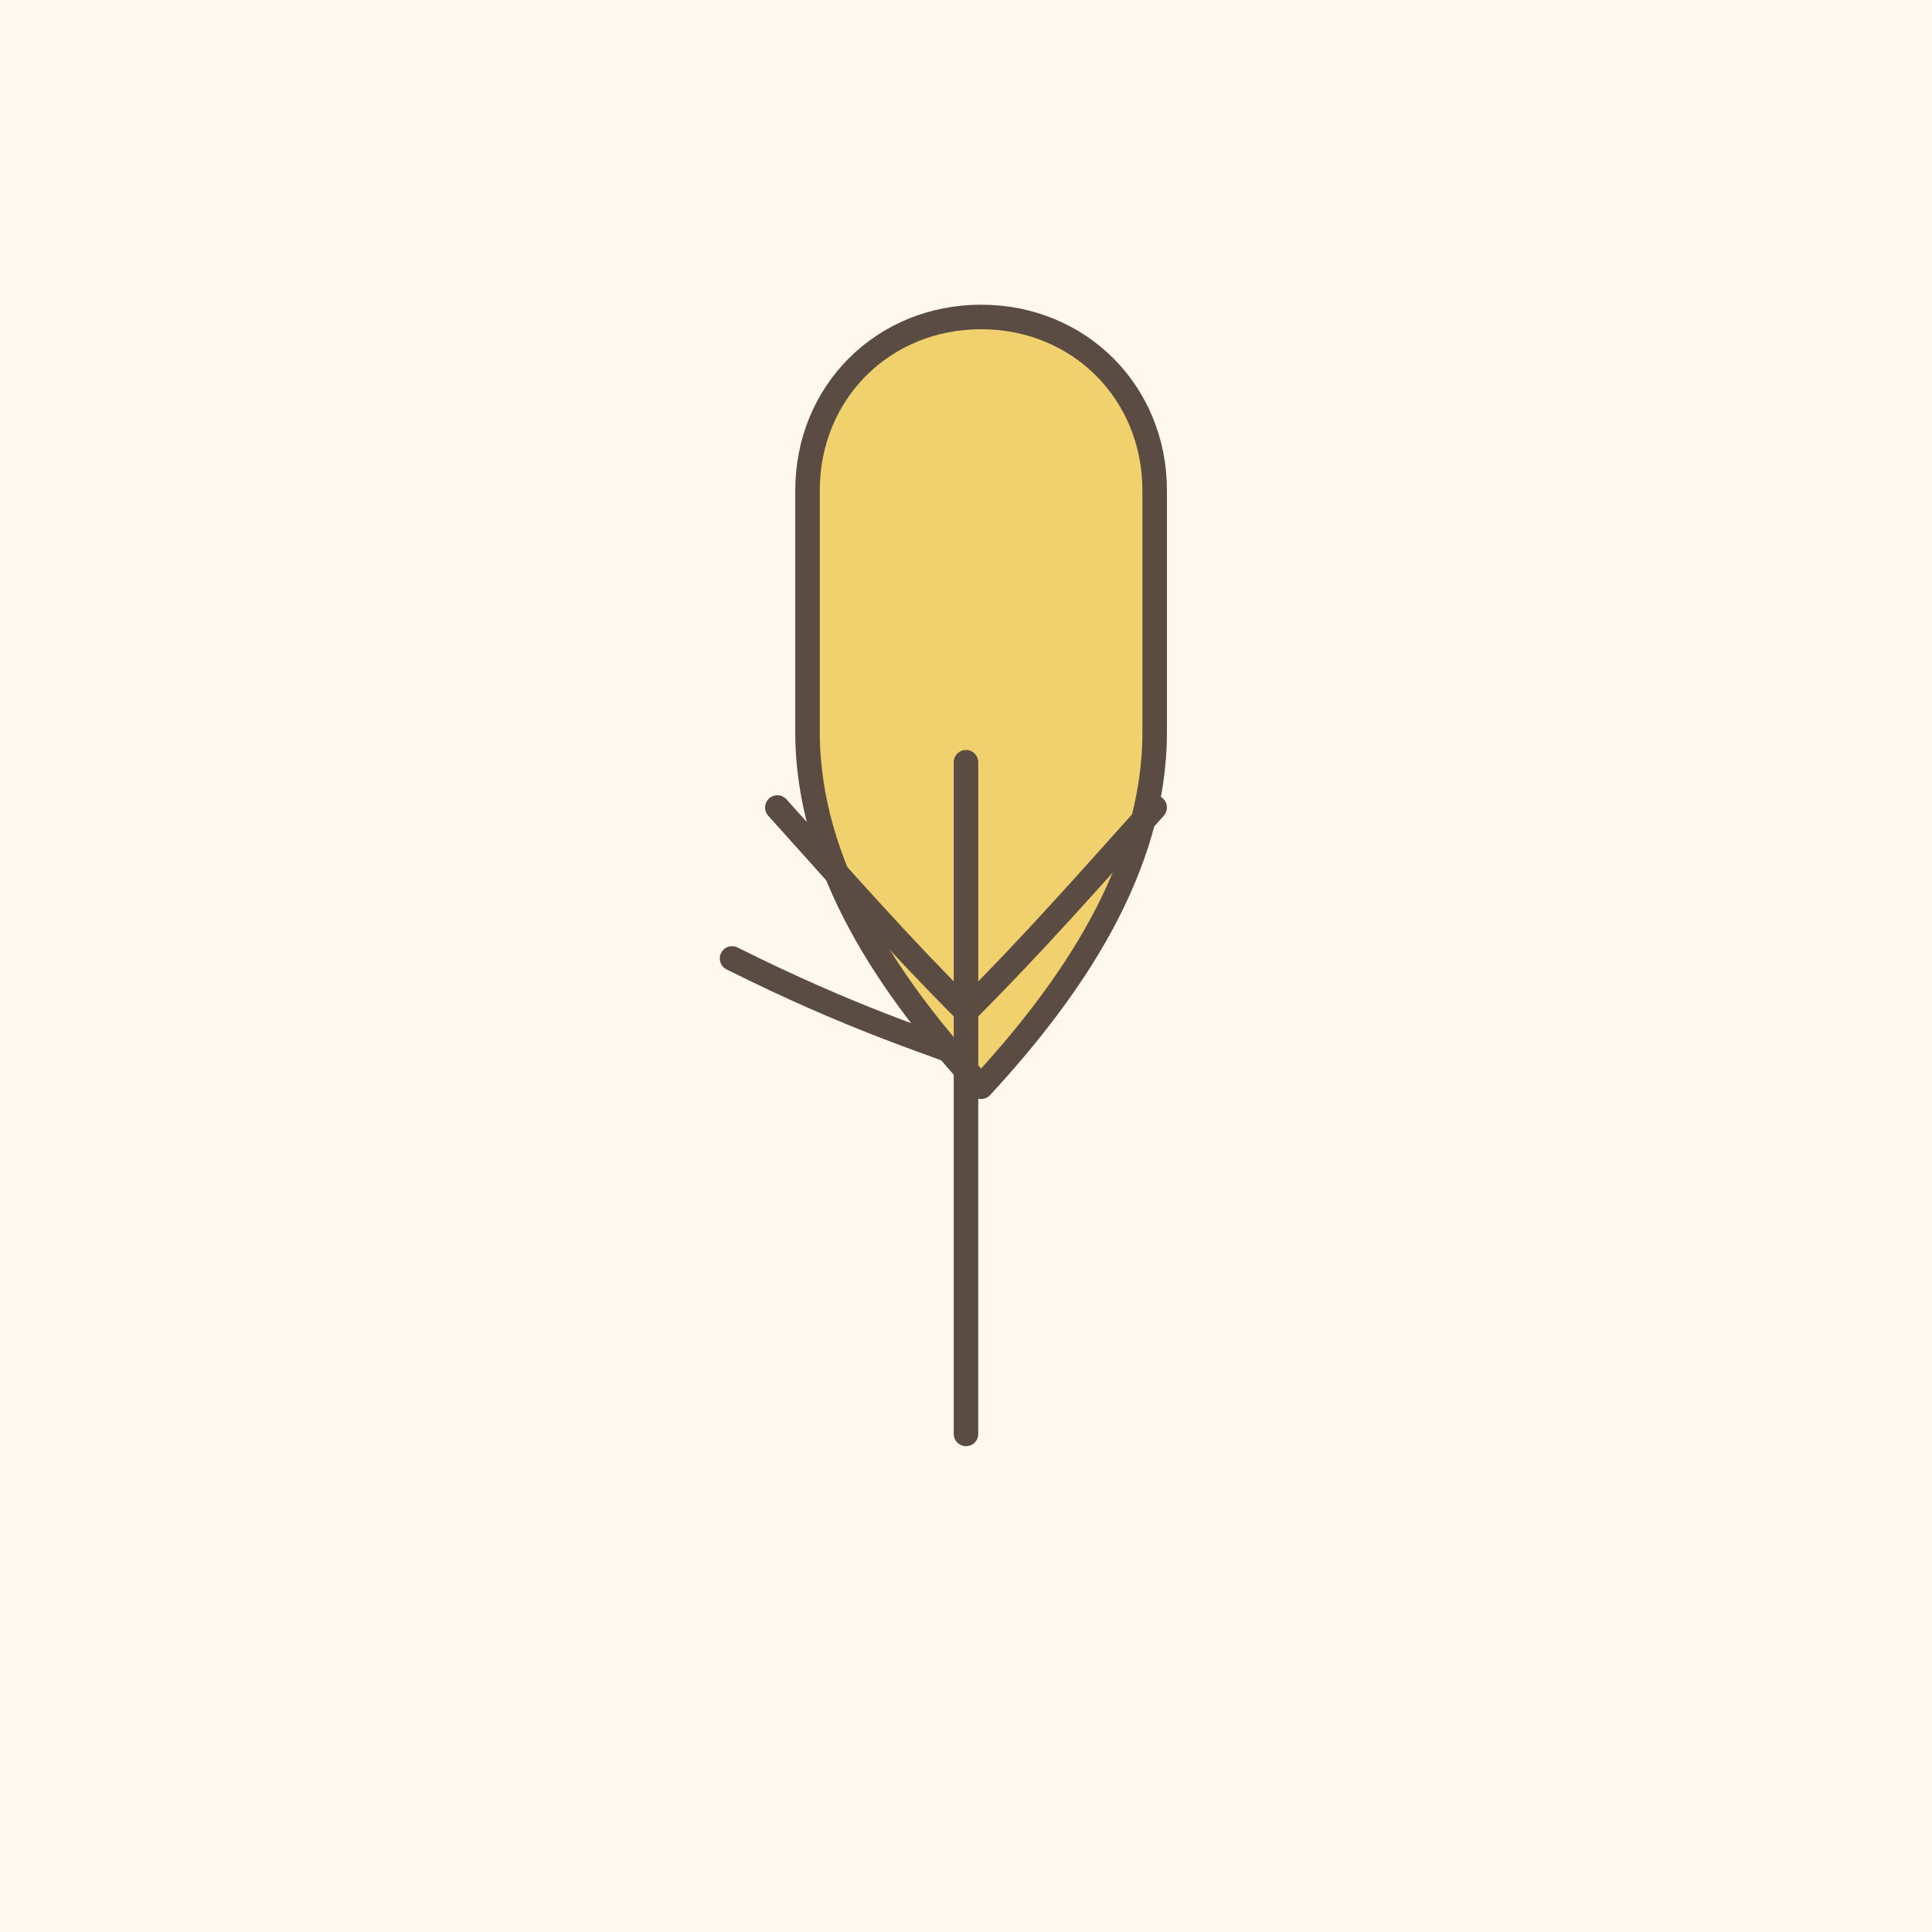
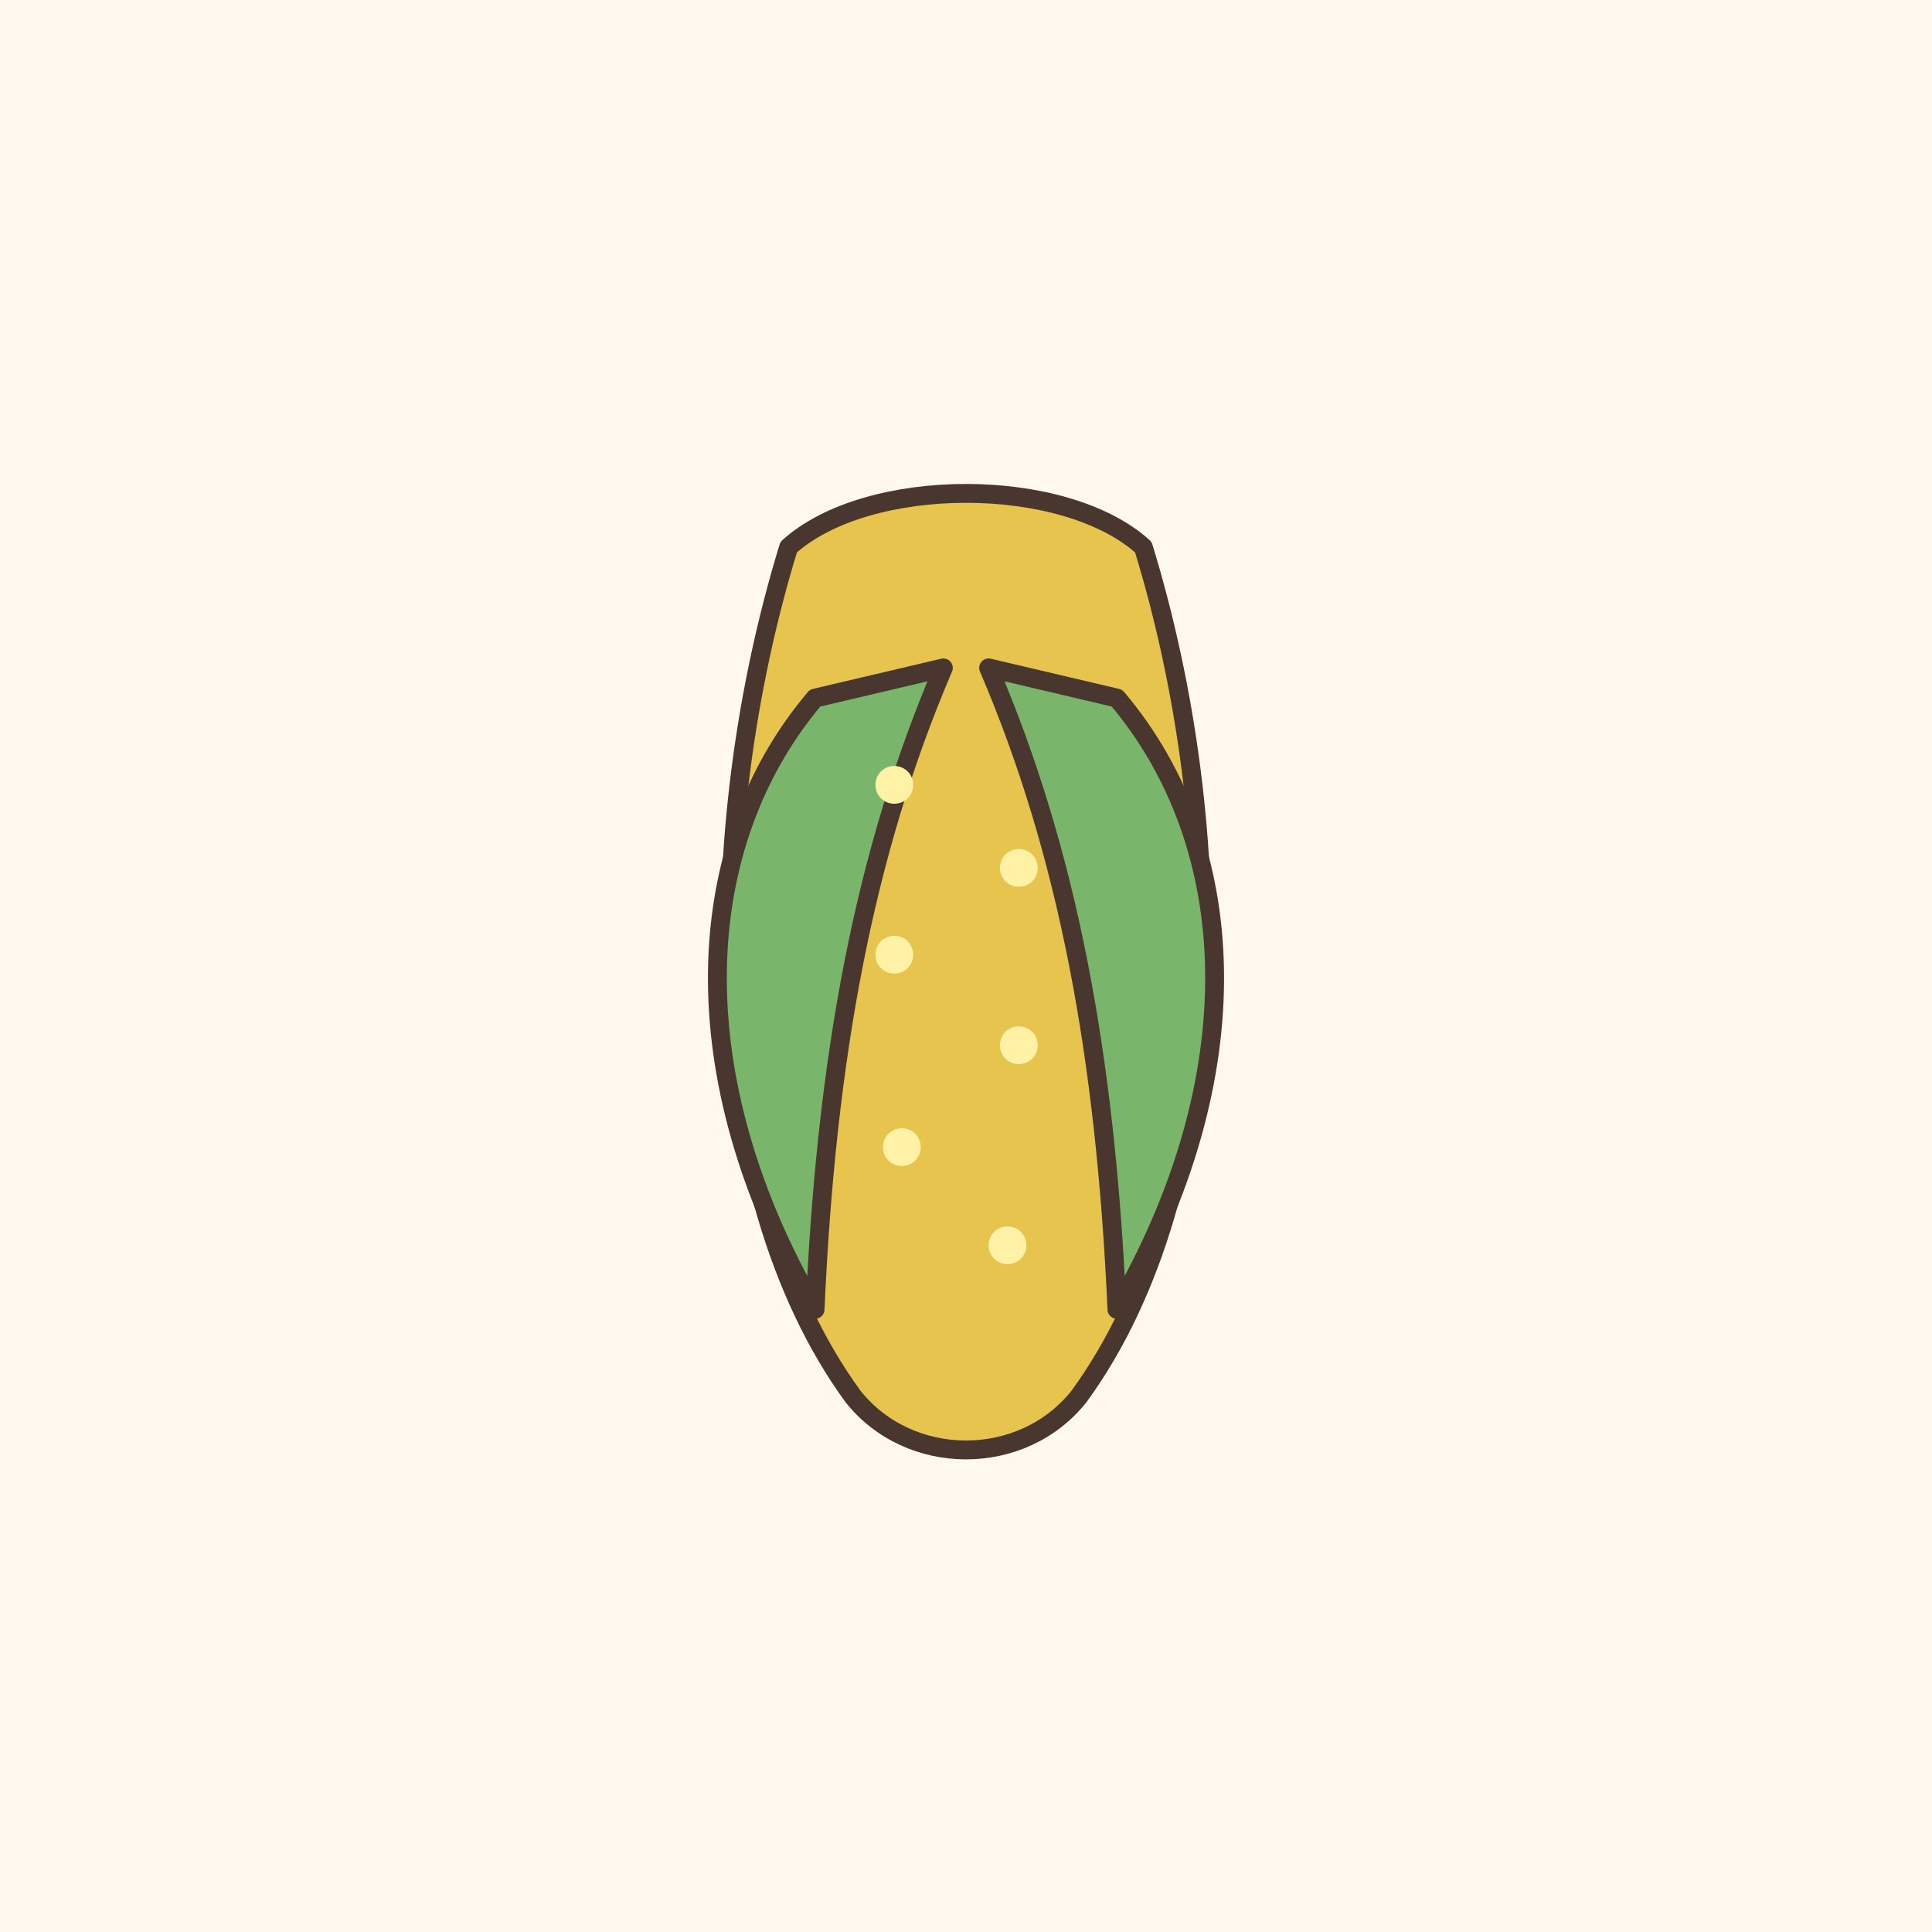
<svg xmlns="http://www.w3.org/2000/svg" width="512" height="512" viewBox="0 0 512 512">
  <rect width="512" height="512" fill="#FFF8EF" />
-   <g fill="none" stroke="#58483F" stroke-width="6.5" stroke-linecap="round" stroke-linejoin="round" opacity="0.98">
-     <path d="M214 130c0-26 20-46 46-46s46 20 46 46v64c0 36-22 68-46 94-24-26-46-58-46-94v-64Z" fill="#F0D06B" />
-     <path d="M256 202v178" />
-     <path d="M206 214c18 20 32 36 50 54" />
-     <path d="M306 214c-18 20-32 36-50 54" />
-     <path d="M194 254c32 16 52 22 62 26" />
+   <g>
+     <path d="M209 145 C230 126 282 126 303 145 C326 220 326 315 286 370 C271 389 241 389 226 370 C186 315 186 220 209 145 Z" fill="#E7C44E" stroke="#49372F" stroke-width="5" stroke-linecap="round" stroke-linejoin="round" />
+     <path d="M216 185 C183 224 180 285 216 347 C219 280 229 226 250 177 Z" fill="#79B56B" stroke="#49372F" stroke-width="5" stroke-linecap="round" stroke-linejoin="round" />
+     <path d="M296 185 C329 224 332 285 296 347 C293 280 283 226 262 177 Z" fill="#79B56B" stroke="#49372F" stroke-width="5" stroke-linecap="round" stroke-linejoin="round" />
+     <path d="M232 208 C232 205.2 234.2 203 237 203 C239.8 203 242 205.2 242 208 C242 210.8 239.8 213 237 213 C234.2 213 232 210.8 232 208 Z" fill="#FFF2A6" stroke="none" stroke-width="4" stroke-linecap="round" stroke-linejoin="round" />
+     <path d="M265 230 C265 227.2 267.2 225 270 225 C272.8 225 275 227.2 275 230 C275 232.8 272.8 235 270 235 C267.2 235 265 232.8 265 230 Z" fill="#FFF2A6" stroke="none" stroke-width="4" stroke-linecap="round" stroke-linejoin="round" />
+     <path d="M232 253 C232 250.2 234.2 248 237 248 C239.8 248 242 250.2 242 253 C242 255.8 239.8 258 237 258 C234.2 258 232 255.8 232 253 Z" fill="#FFF2A6" stroke="none" stroke-width="4" stroke-linecap="round" stroke-linejoin="round" />
+     <path d="M265 277 C265 274.2 267.2 272 270 272 C272.8 272 275 274.2 275 277 C275 279.8 272.8 282 270 282 C267.2 282 265 279.8 265 277 Z" fill="#FFF2A6" stroke="none" stroke-width="4" stroke-linecap="round" stroke-linejoin="round" />
+     <path d="M234 304 C234 301.2 236.2 299 239 299 C241.8 299 244 301.2 244 304 C244 306.8 241.8 309 239 309 C236.2 309 234 306.8 234 304 Z" fill="#FFF2A6" stroke="none" stroke-width="4" stroke-linecap="round" stroke-linejoin="round" />
+     <path d="M262 330 C262 327.2 264.2 325 267 325 C269.8 325 272 327.2 272 330 C272 332.8 269.8 335 267 335 C264.2 335 262 332.8 262 330 Z" fill="#FFF2A6" stroke="none" stroke-width="4" stroke-linecap="round" stroke-linejoin="round" />
  </g>
</svg>
